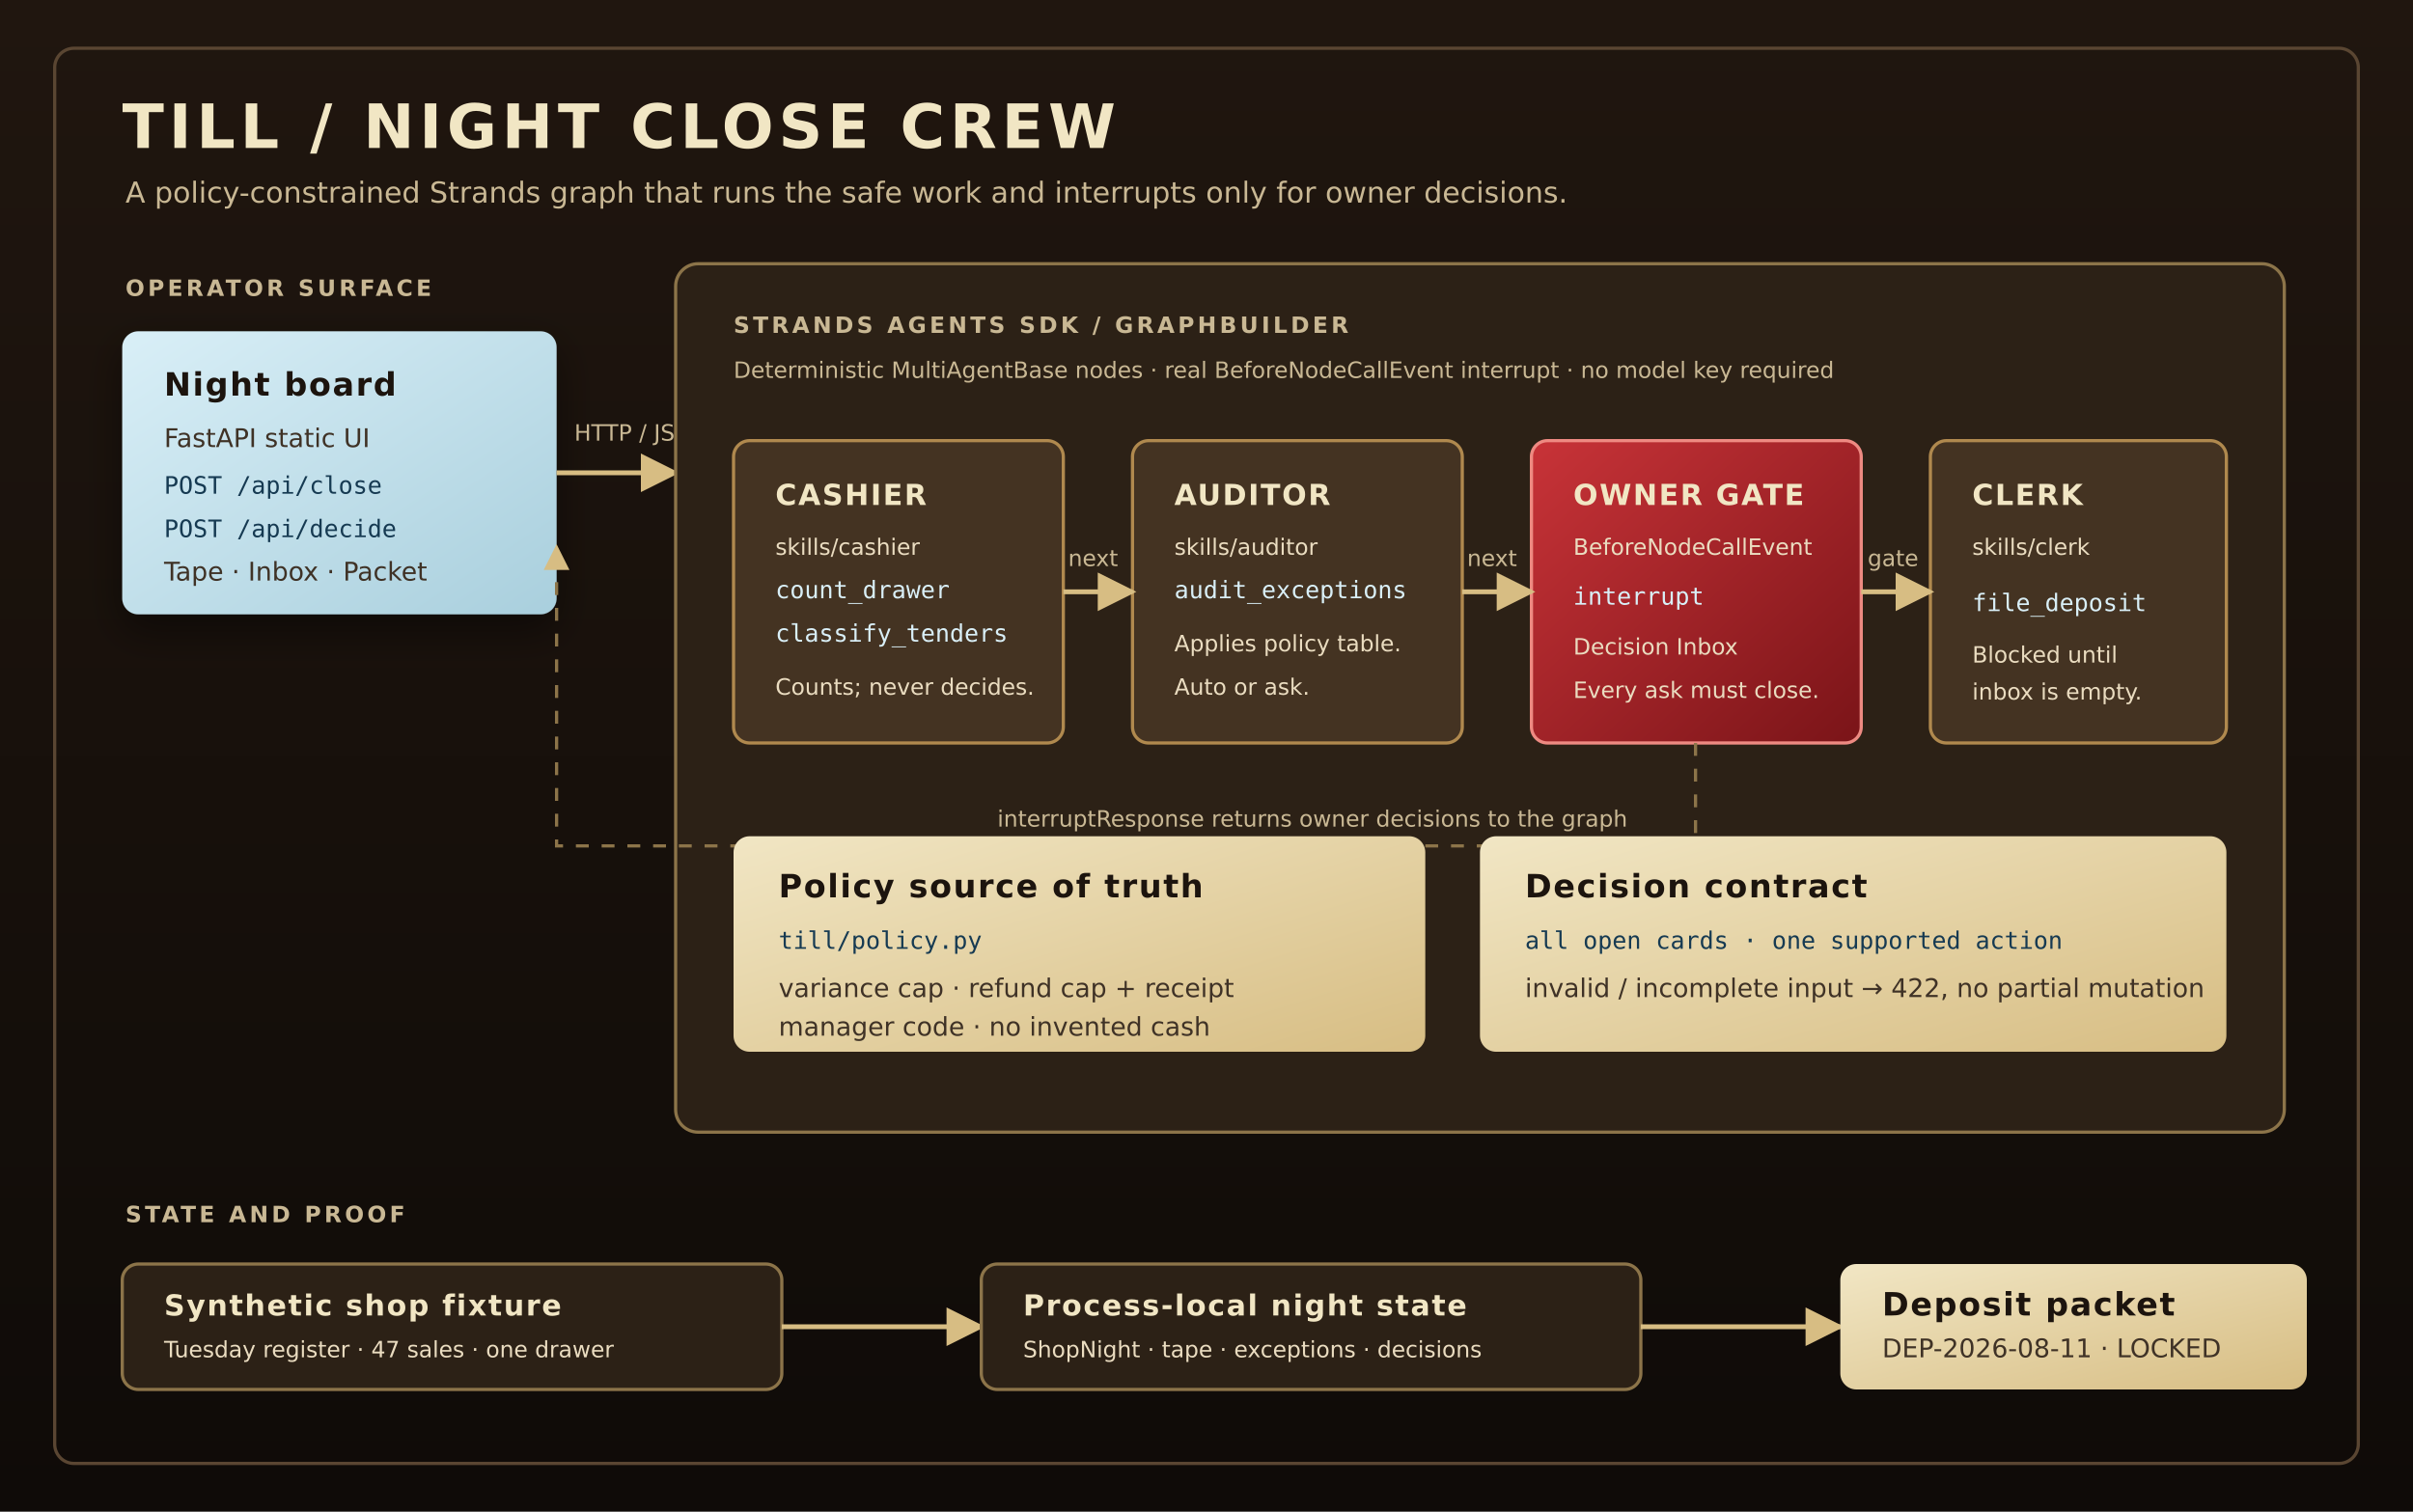
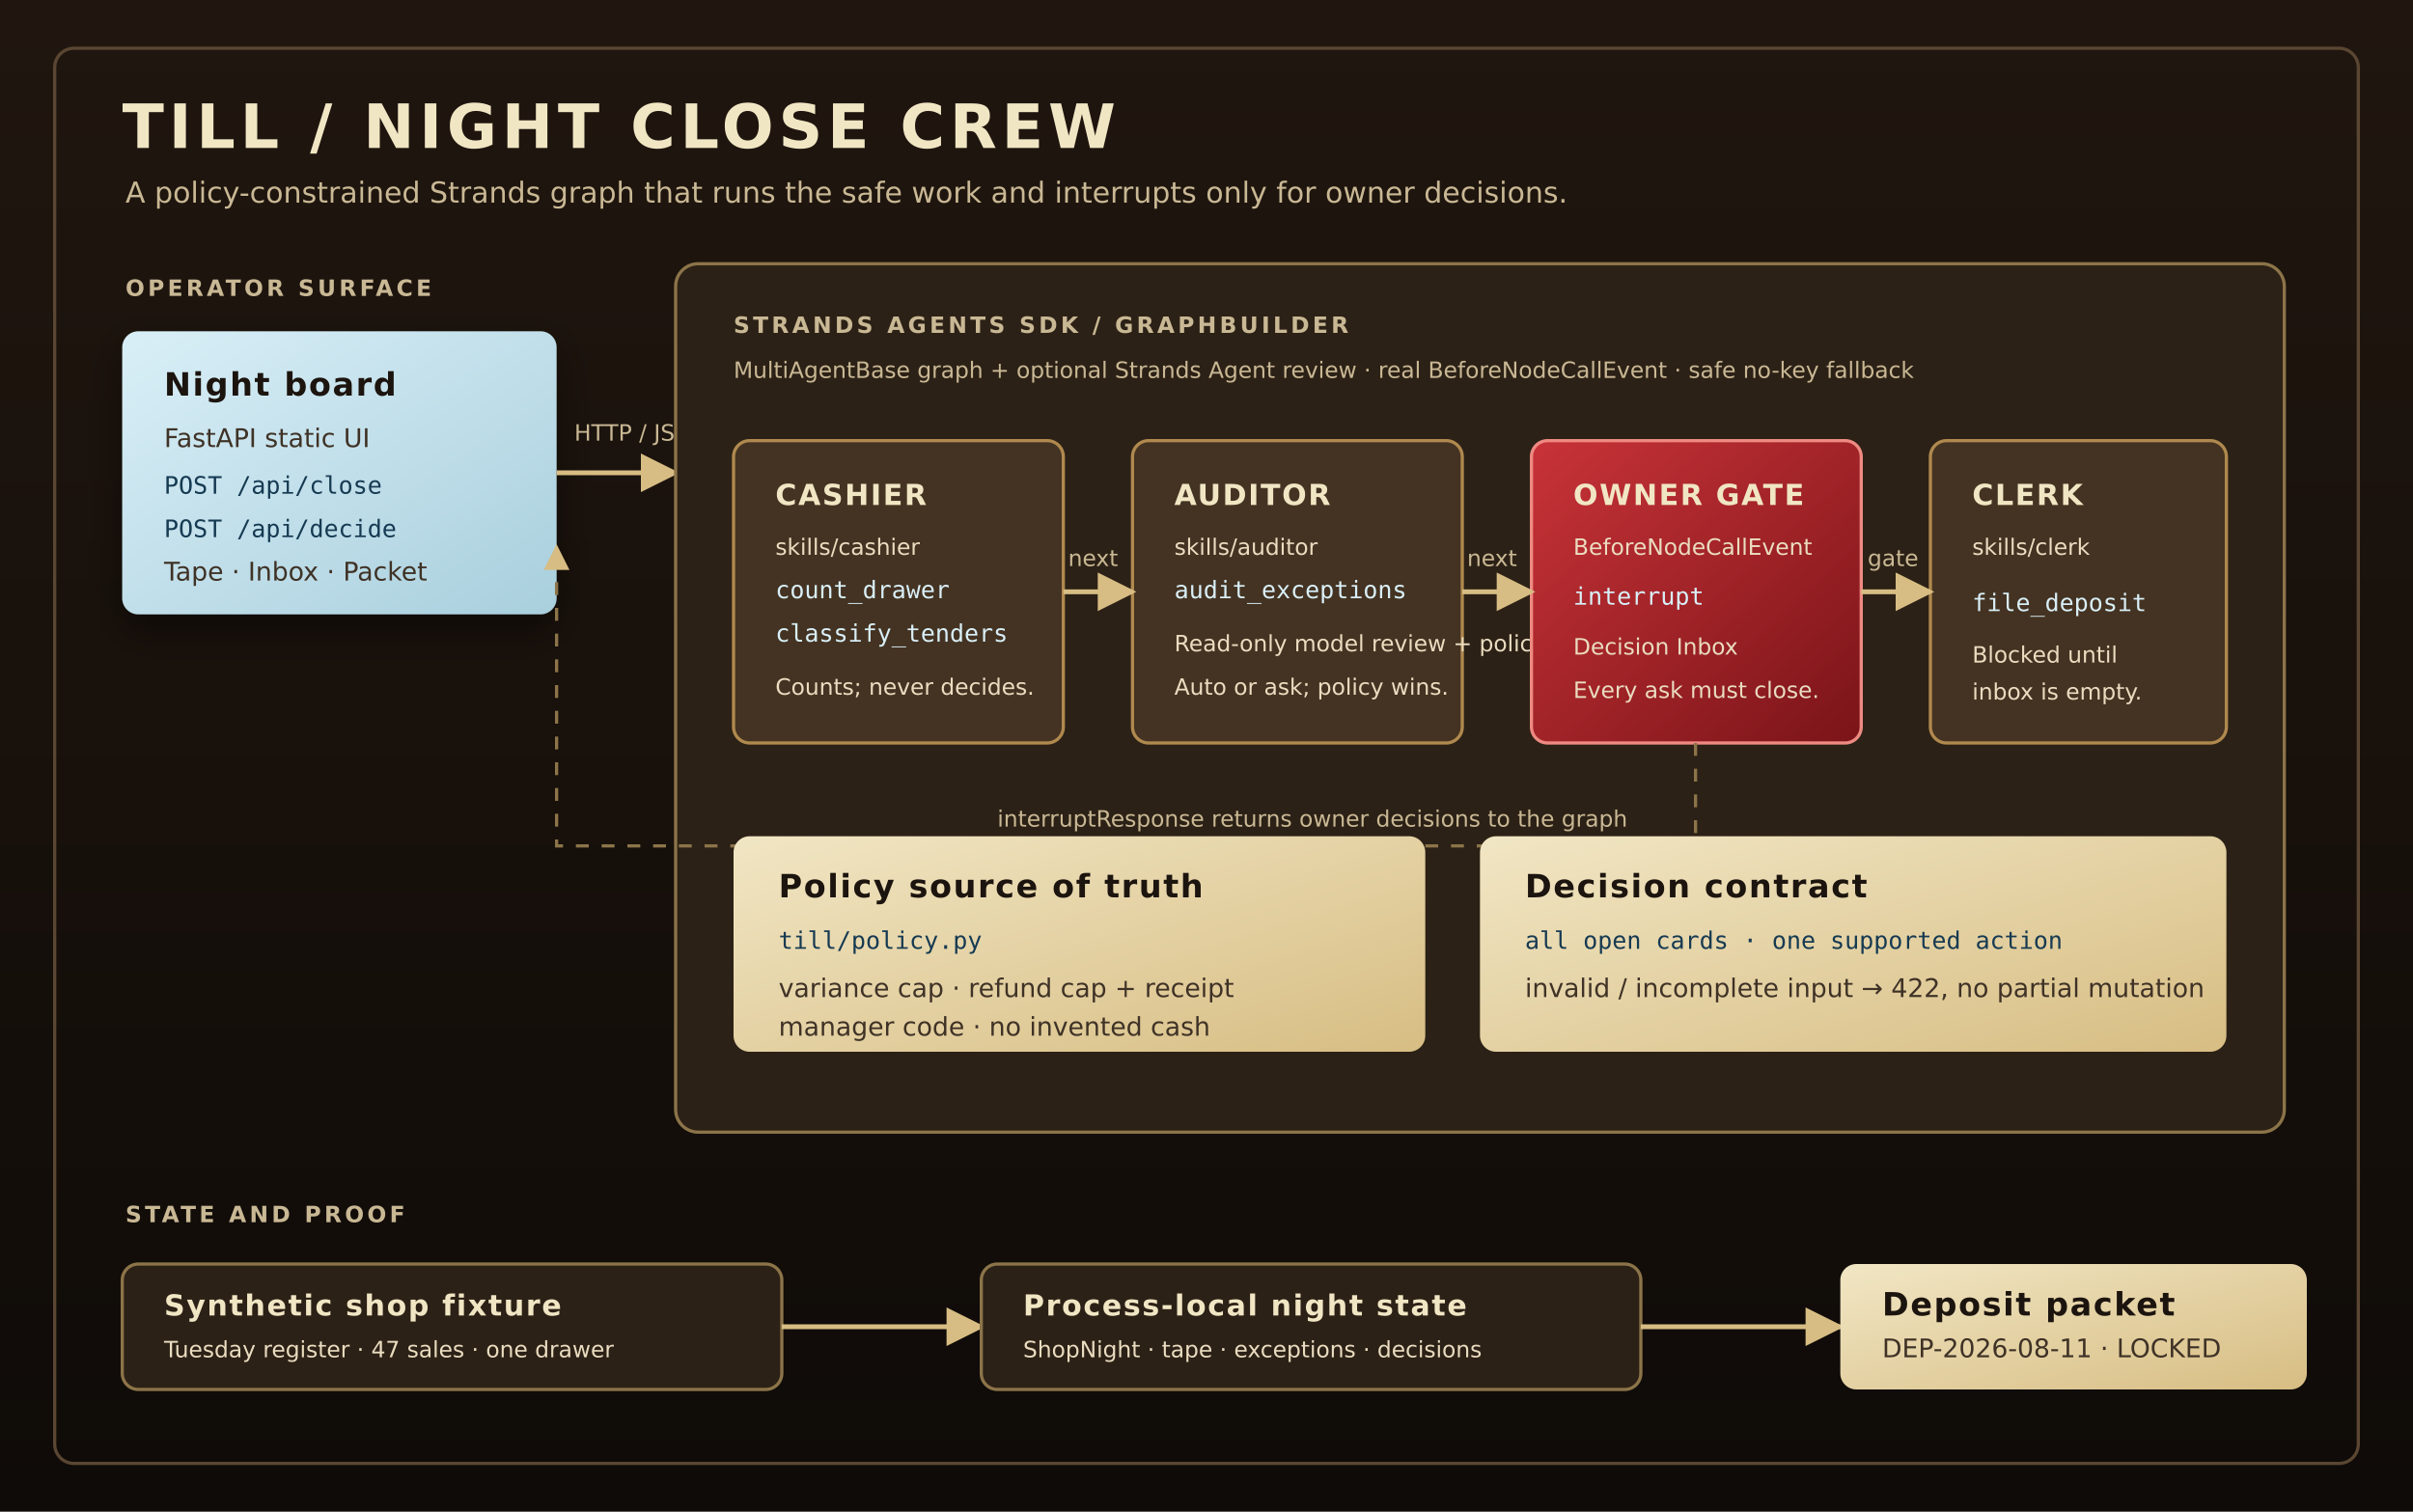
<svg xmlns="http://www.w3.org/2000/svg" width="1500" height="940" viewBox="0 0 1500 940" role="img" aria-labelledby="title desc">
  <defs>
    <linearGradient id="bg" x1="0" y1="0" x2="0" y2="1">
      <stop offset="0" stop-color="#20160f" />
      <stop offset="1" stop-color="#0f0b08" />
    </linearGradient>
    <linearGradient id="paper" x1="0" y1="0" x2="1" y2="1">
      <stop offset="0" stop-color="#f1e6c4" />
      <stop offset="1" stop-color="#d7bd83" />
    </linearGradient>
    <linearGradient id="blue" x1="0" y1="0" x2="1" y2="1">
      <stop offset="0" stop-color="#d9eff7" />
      <stop offset="1" stop-color="#a9cfdd" />
    </linearGradient>
    <linearGradient id="red" x1="0" y1="0" x2="1" y2="1">
      <stop offset="0" stop-color="#c83338" />
      <stop offset="1" stop-color="#7a1418" />
    </linearGradient>
    <filter id="shadow" x="-20%" y="-20%" width="140%" height="140%">
      <feDropShadow dx="0" dy="10" stdDeviation="12" flood-color="#000" flood-opacity=".45" />
    </filter>
    <marker id="arrow" viewBox="0 0 10 10" refX="9" refY="5" markerWidth="8" markerHeight="8" orient="auto-start-reverse">
      <path d="M 0 0 L 10 5 L 0 10 z" fill="#d7bd83" />
    </marker>
    <style>
      .title { font: 700 38px 'DejaVu Sans', sans-serif; letter-spacing: 3px; fill: #f1e6c4; }
      .subtitle { font: 400 18px 'DejaVu Sans', sans-serif; fill: #c9b894; }
      .label { font: 700 20px 'DejaVu Sans', sans-serif; letter-spacing: 1px; fill: #1c140e; }
      .small { font: 400 16px 'DejaVu Sans', sans-serif; fill: #3f3226; }
      .tiny { font: 400 14px 'DejaVu Sans', sans-serif; fill: #c9b894; }
      .code { font: 500 15px 'DejaVu Sans Mono', monospace; fill: #163a52; }
      .node-code { font: 500 15px 'DejaVu Sans Mono', monospace; fill: #d9eff7; }
      .node-title { font: 700 18px 'DejaVu Sans', sans-serif; letter-spacing: 1px; fill: #f1e6c4; }
      .node-copy { font: 400 14px 'DejaVu Sans', sans-serif; fill: #eadcc0; }
      .section { font: 700 14px 'DejaVu Sans', sans-serif; letter-spacing: 2px; fill: #c9b894; }
      .line { stroke: #d7bd83; stroke-width: 3; fill: none; marker-end: url(#arrow); }
      .dash { stroke: #8c7449; stroke-width: 2; stroke-dasharray: 8 8; fill: none; marker-end: url(#arrow); }
    </style>
  </defs>
  <rect width="1500" height="940" fill="url(#bg)" />
  <rect x="34" y="30" width="1432" height="880" rx="12" fill="none" stroke="#5a4632" stroke-width="2" />
  <text x="76" y="92" class="title">TILL / NIGHT CLOSE CREW</text>
  <text x="78" y="126" class="subtitle">A policy-constrained Strands graph that runs the safe work and interrupts only for owner decisions.</text>
  <text x="78" y="184" class="section">OPERATOR SURFACE</text>
  <rect x="76" y="206" width="270" height="176" rx="10" fill="url(#blue)" filter="url(#shadow)" />
  <text x="102" y="246" class="label">Night board</text>
  <text x="102" y="278" class="small">FastAPI static UI</text>
  <text x="102" y="307" class="code">POST /api/close</text>
  <text x="102" y="334" class="code">POST /api/decide</text>
  <text x="102" y="361" class="small">Tape · Inbox · Packet</text>
  <path d="M346 294 H420" class="line" />
  <text x="357" y="274" class="tiny">HTTP / JSON</text>
  <rect x="420" y="164" width="1000" height="540" rx="14" fill="#2c2116" stroke="#8c7449" stroke-width="2" />
  <text x="456" y="207" class="section">STRANDS AGENTS SDK / GRAPHBUILDER</text>
-   <text x="456" y="235" class="tiny">Deterministic MultiAgentBase nodes · real BeforeNodeCallEvent interrupt · no model key required</text>
+   <text x="456" y="235" class="tiny">MultiAgentBase graph + optional Strands Agent review · real BeforeNodeCallEvent · safe no-key fallback</text>
  <rect x="456" y="274" width="205" height="188" rx="10" fill="#443322" stroke="#b0894e" stroke-width="2" />
  <text x="482" y="314" class="node-title">CASHIER</text>
  <text x="482" y="345" class="node-copy">skills/cashier</text>
  <text x="482" y="372" class="node-code">count_drawer</text>
  <text x="482" y="399" class="node-code">classify_tenders</text>
  <text x="482" y="432" class="node-copy">Counts; never decides.</text>
  <rect x="704" y="274" width="205" height="188" rx="10" fill="#443322" stroke="#b0894e" stroke-width="2" />
  <text x="730" y="314" class="node-title">AUDITOR</text>
  <text x="730" y="345" class="node-copy">skills/auditor</text>
  <text x="730" y="372" class="node-code">audit_exceptions</text>
-   <text x="730" y="405" class="node-copy">Applies policy table.</text>
-   <text x="730" y="432" class="node-copy">Auto or ask.</text>
+   <text x="730" y="405" class="node-copy">Read-only model review + policy.</text>
+   <text x="730" y="432" class="node-copy">Auto or ask; policy wins.</text>
  <rect x="952" y="274" width="205" height="188" rx="10" fill="url(#red)" stroke="#ee8a82" stroke-width="2" />
  <text x="978" y="314" class="node-title">OWNER GATE</text>
  <text x="978" y="345" class="node-copy">BeforeNodeCallEvent</text>
  <text x="978" y="376" class="node-code">interrupt</text>
  <text x="978" y="407" class="node-copy">Decision Inbox</text>
  <text x="978" y="434" class="node-copy">Every ask must close.</text>
  <rect x="1200" y="274" width="184" height="188" rx="10" fill="#443322" stroke="#b0894e" stroke-width="2" />
  <text x="1226" y="314" class="node-title">CLERK</text>
  <text x="1226" y="345" class="node-copy">skills/clerk</text>
  <text x="1226" y="380" class="node-code">file_deposit</text>
  <text x="1226" y="412" class="node-copy">Blocked until</text>
  <text x="1226" y="435" class="node-copy">inbox is empty.</text>
  <path d="M661 368 H704" class="line" />
  <path d="M909 368 H952" class="line" />
  <path d="M1157 368 H1200" class="line" />
  <text x="664" y="352" class="tiny">next</text>
  <text x="912" y="352" class="tiny">next</text>
  <text x="1161" y="352" class="tiny">gate</text>
  <path d="M1054 462 V526 H346 V340" class="dash" />
  <text x="620" y="514" class="tiny">interruptResponse returns owner decisions to the graph</text>
  <rect x="456" y="520" width="430" height="134" rx="10" fill="url(#paper)" />
  <text x="484" y="558" class="label">Policy source of truth</text>
  <text x="484" y="590" class="code">till/policy.py</text>
  <text x="484" y="620" class="small">variance cap · refund cap + receipt</text>
  <text x="484" y="644" class="small">manager code · no invented cash</text>
  <rect x="920" y="520" width="464" height="134" rx="10" fill="url(#paper)" />
  <text x="948" y="558" class="label">Decision contract</text>
  <text x="948" y="590" class="code">all open cards · one supported action</text>
  <text x="948" y="620" class="small">invalid / incomplete input → 422, no partial mutation</text>
  <text x="78" y="760" class="section">STATE AND PROOF</text>
  <rect x="76" y="786" width="410" height="78" rx="10" fill="#2c2116" stroke="#8c7449" stroke-width="2" />
  <text x="102" y="818" class="node-title">Synthetic shop fixture</text>
  <text x="102" y="844" class="node-copy">Tuesday register · 47 sales · one drawer</text>
  <path d="M486 825 H610" class="line" />
  <rect x="610" y="786" width="410" height="78" rx="10" fill="#2c2116" stroke="#8c7449" stroke-width="2" />
  <text x="636" y="818" class="node-title">Process-local night state</text>
  <text x="636" y="844" class="node-copy">ShopNight · tape · exceptions · decisions</text>
  <path d="M1020 825 H1144" class="line" />
  <rect x="1144" y="786" width="290" height="78" rx="10" fill="url(#paper)" />
  <text x="1170" y="818" class="label">Deposit packet</text>
  <text x="1170" y="844" class="small">DEP-2026-08-11 · LOCKED</text>
</svg>
